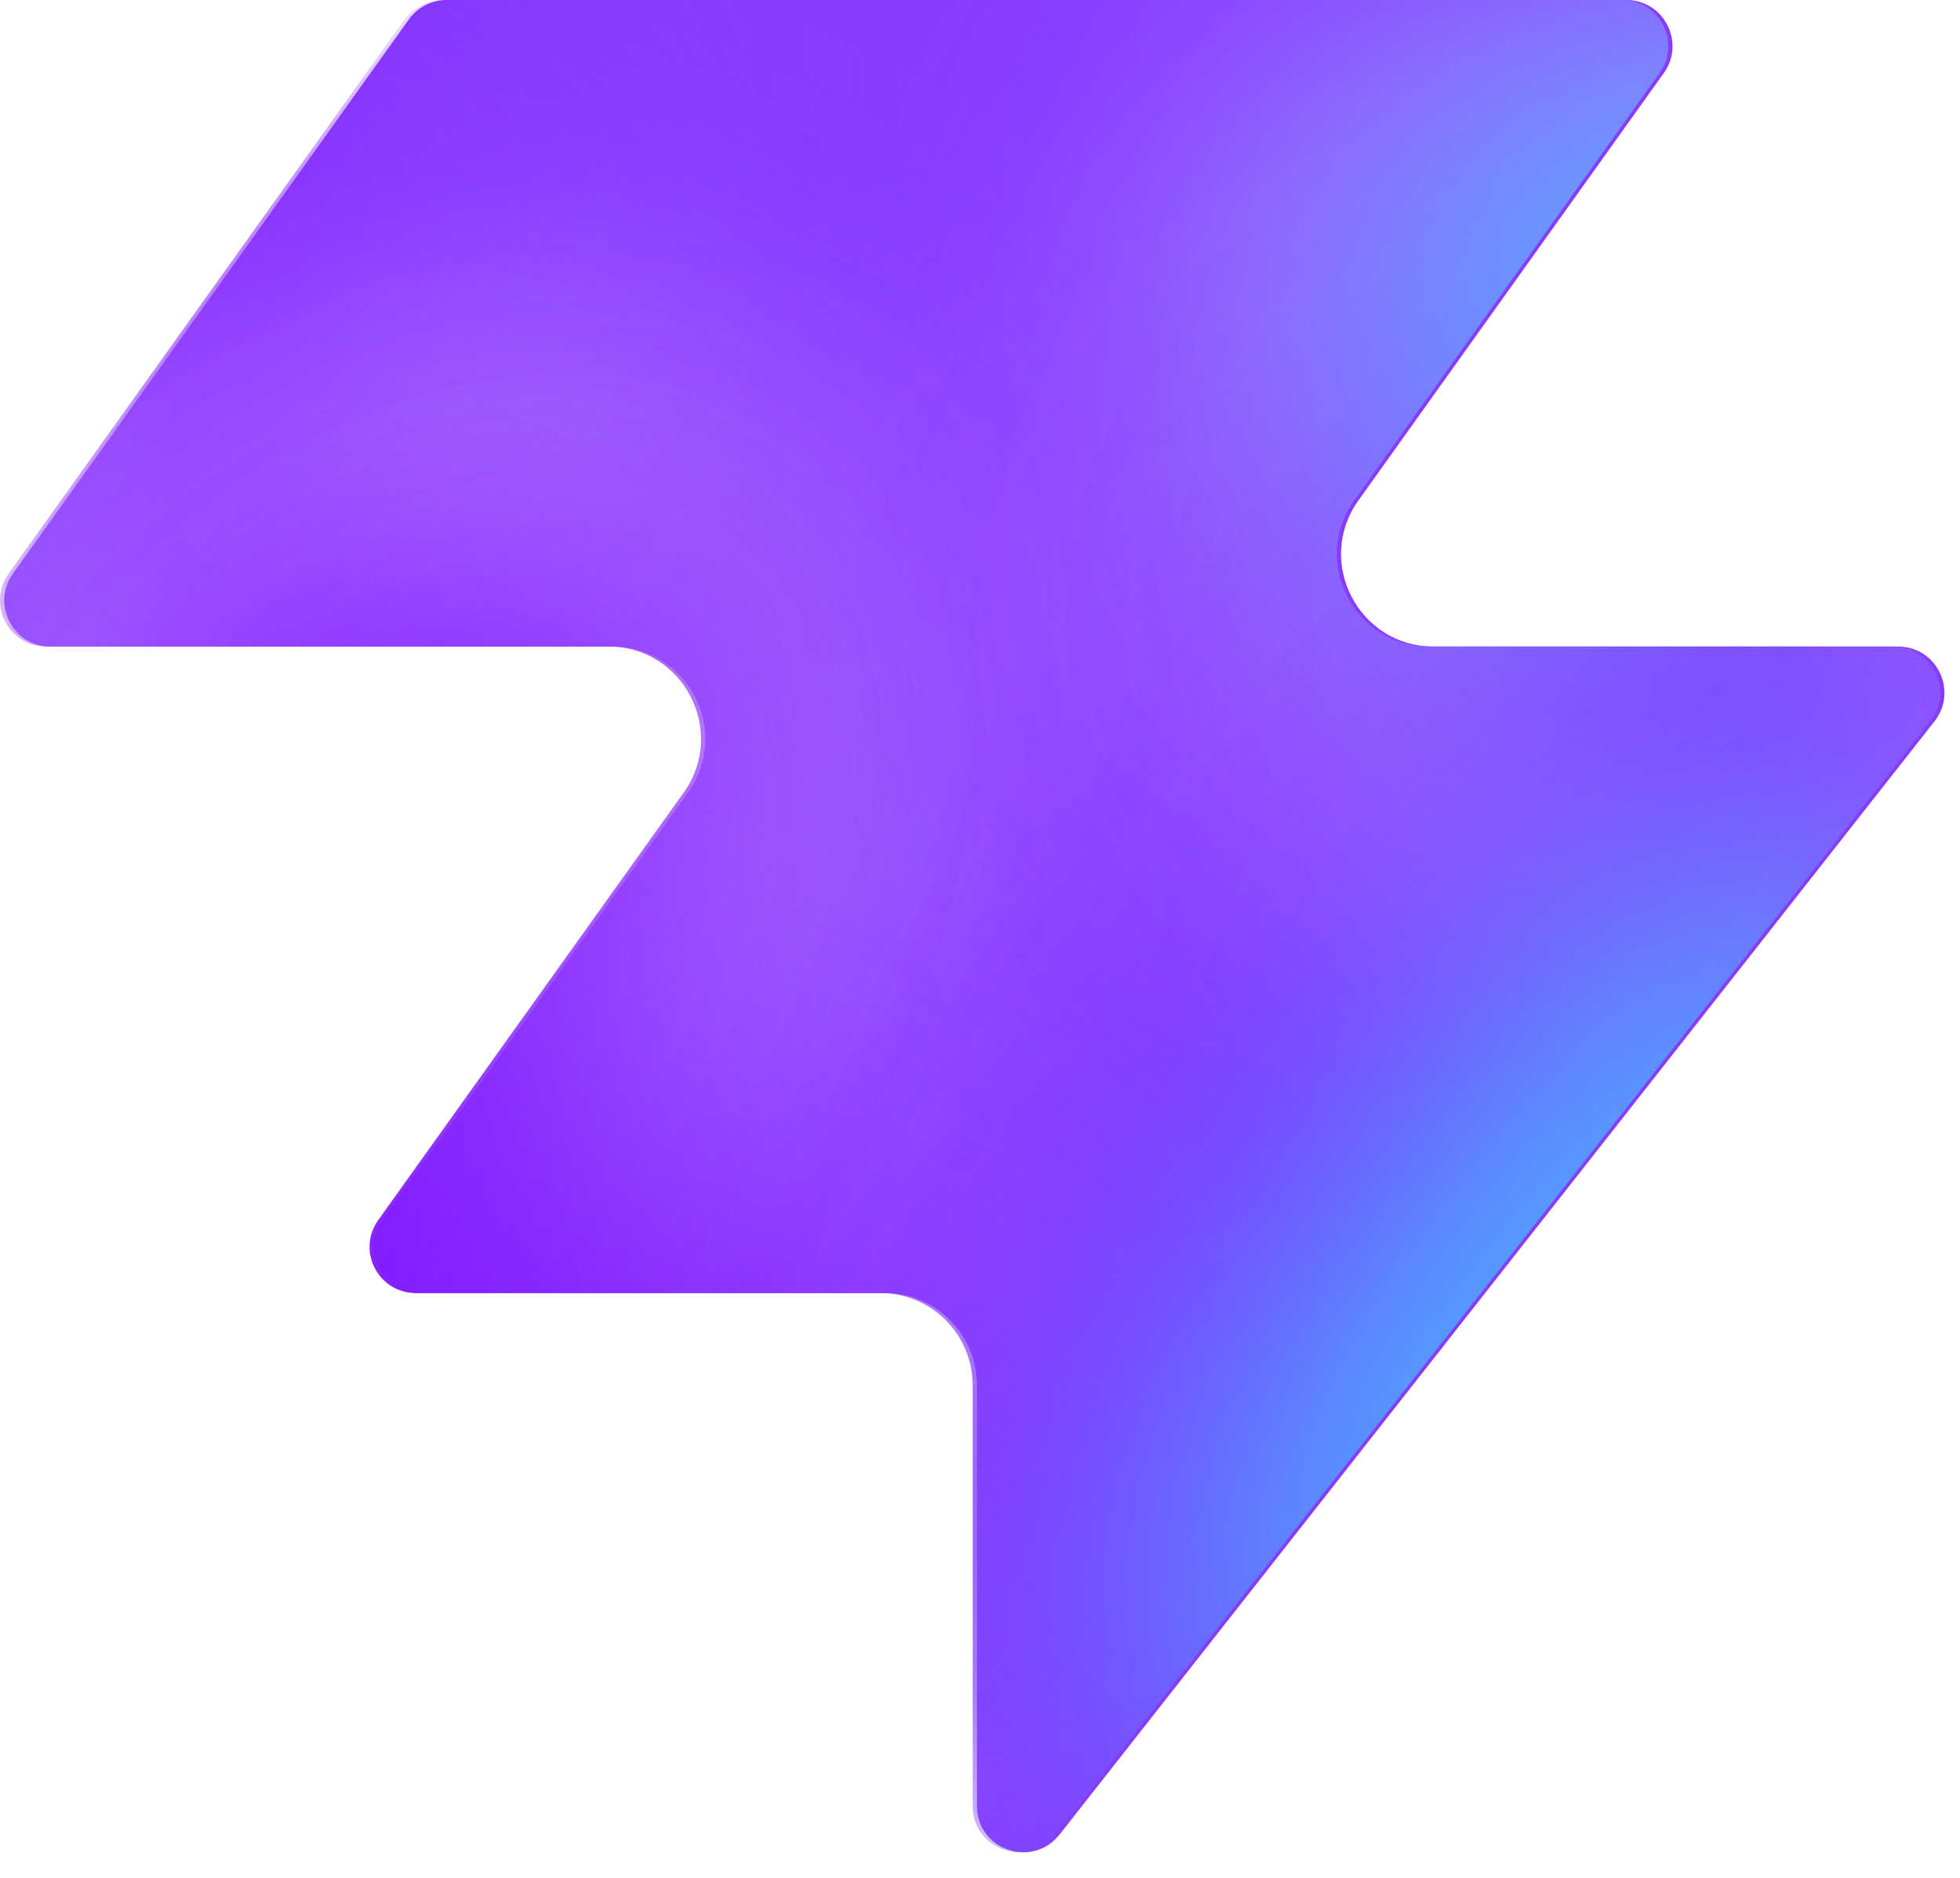
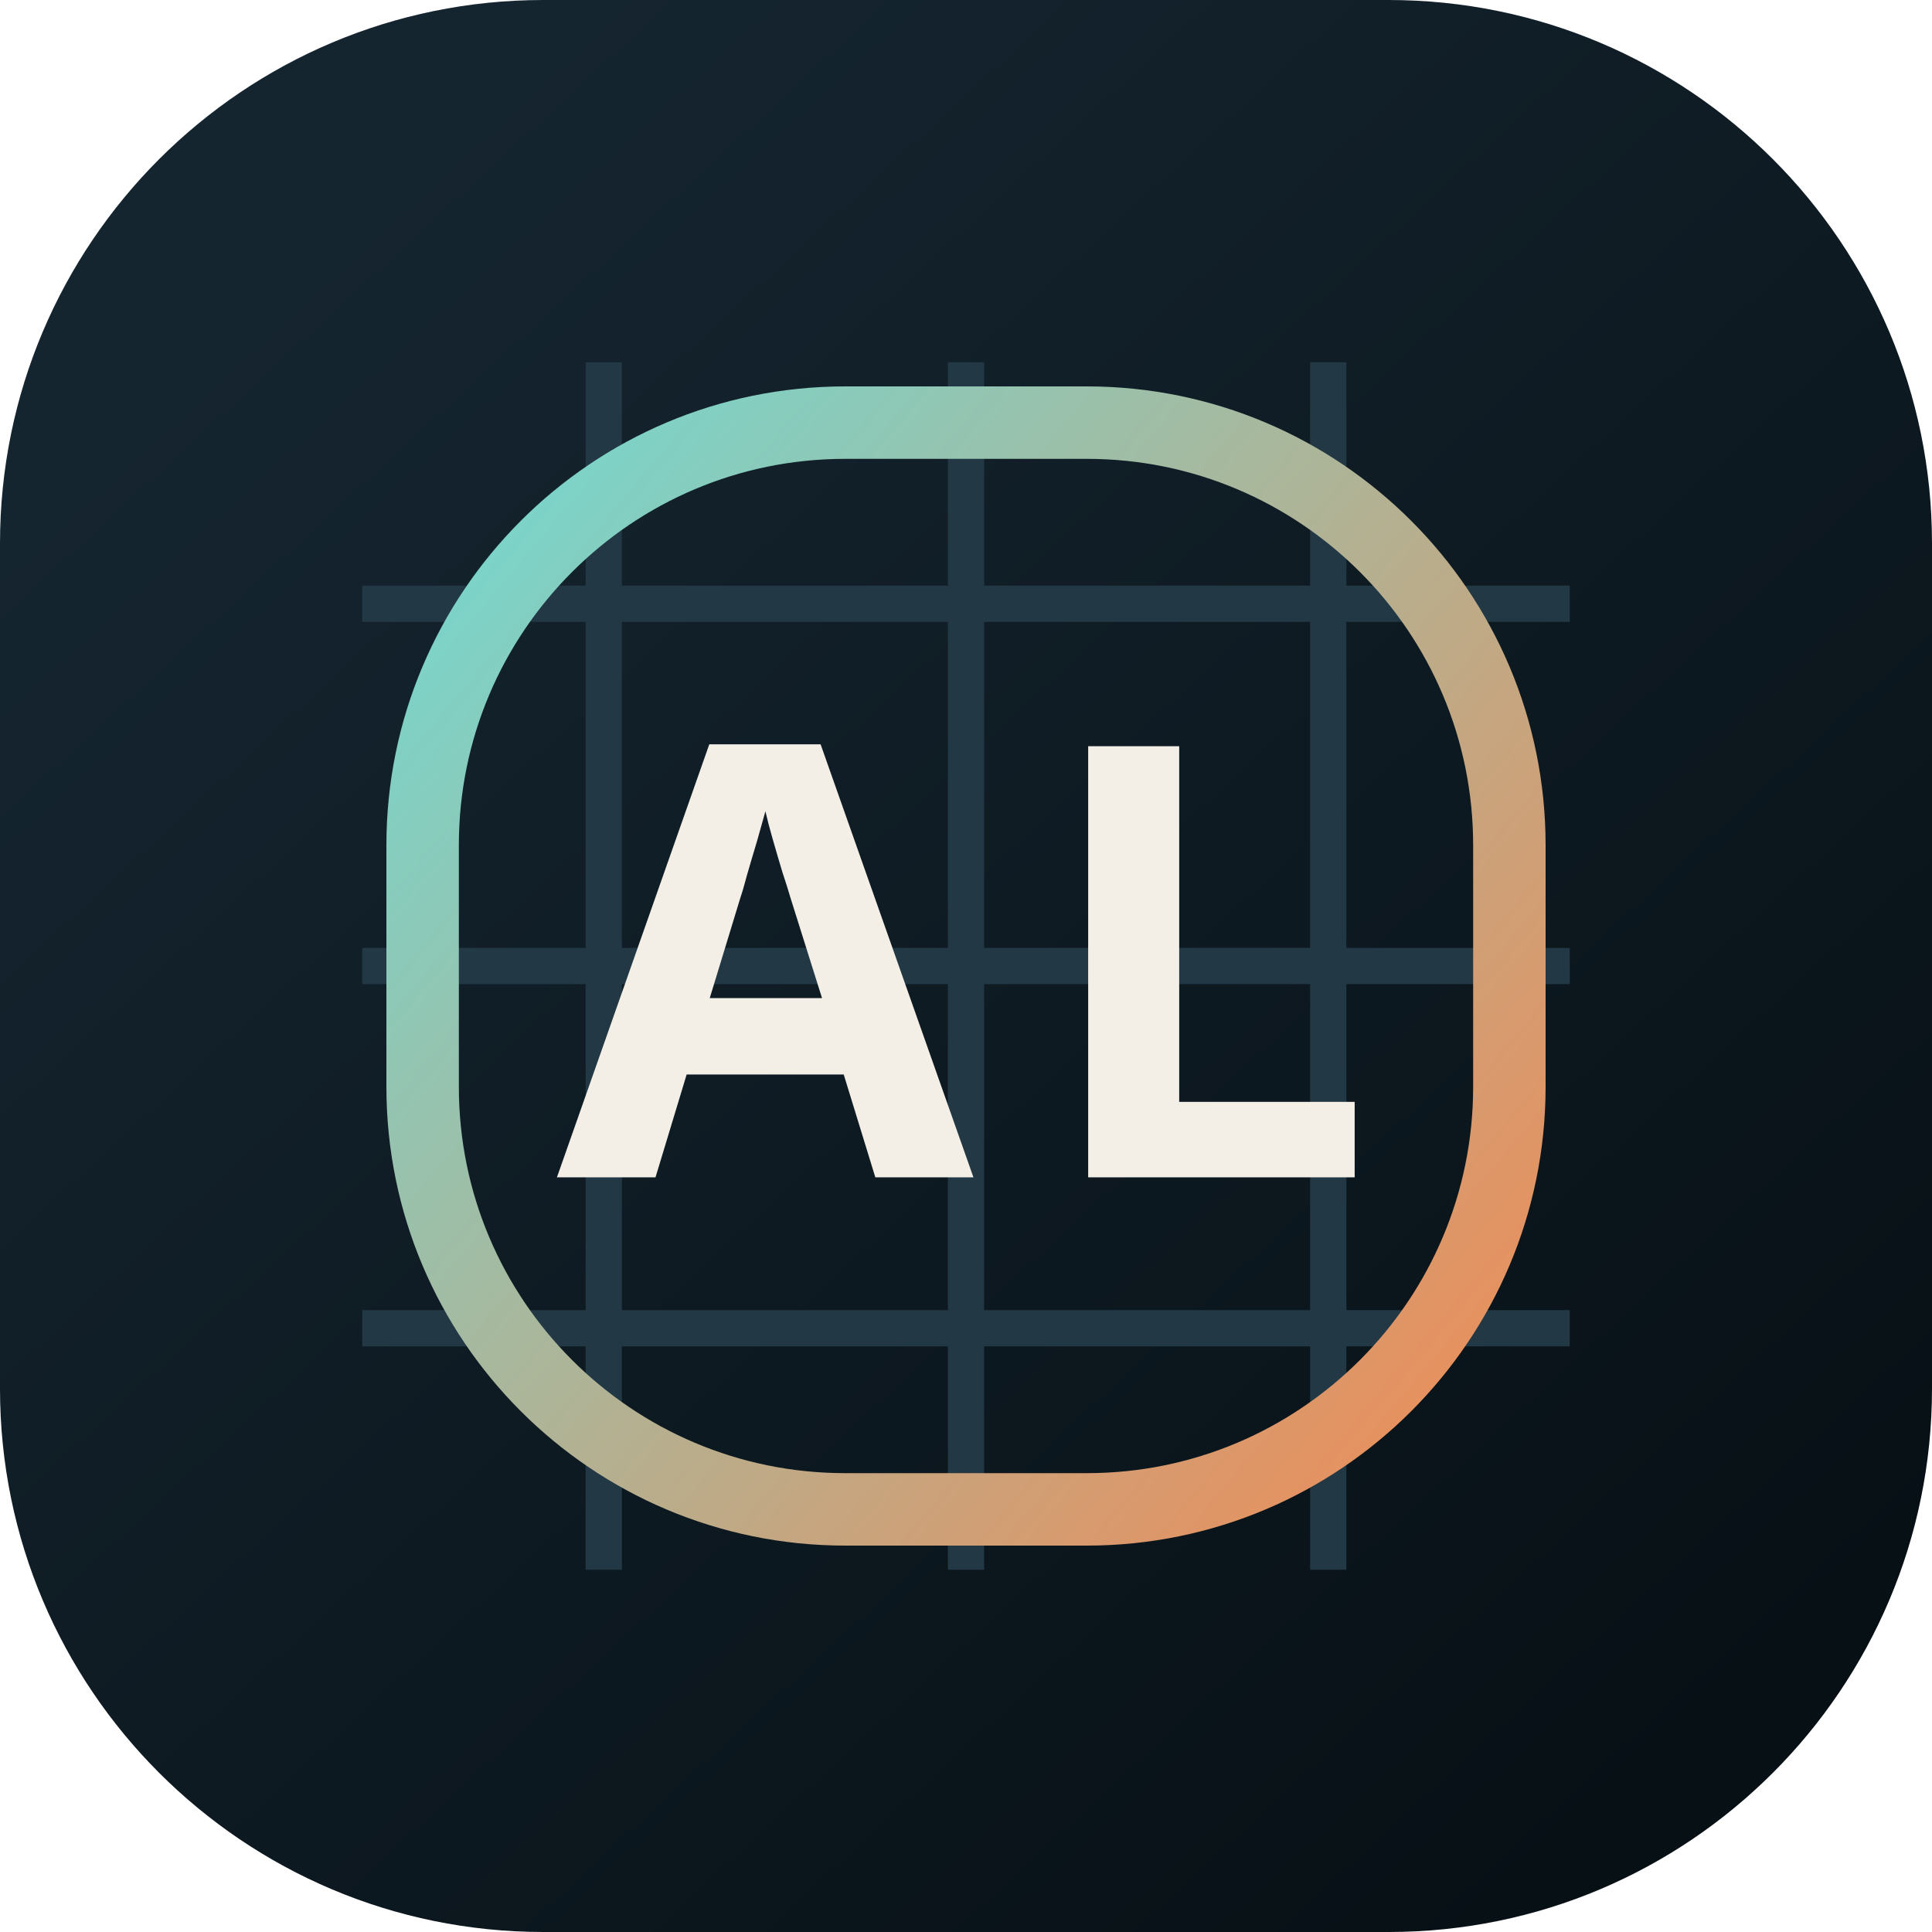
- <svg xmlns="http://www.w3.org/2000/svg" width="48" height="46" fill="none" viewBox="0 0 48 46">
-   <path fill="#863bff" d="M25.946 44.938c-.664.845-2.021.375-2.021-.698V33.937a2.26 2.26 0 0 0-2.262-2.262H10.287c-.92 0-1.456-1.04-.92-1.788l7.48-10.471c1.07-1.497 0-3.578-1.842-3.578H1.237c-.92 0-1.456-1.04-.92-1.788L10.013.474c.214-.297.556-.474.92-.474h28.894c.92 0 1.456 1.04.92 1.788l-7.48 10.471c-1.07 1.498 0 3.579 1.842 3.579h11.377c.943 0 1.473 1.088.89 1.83L25.947 44.94z" style="fill:#863bff;fill:color(display-p3 .525 .23 1);fill-opacity:1" />
-   <mask id="a" width="48" height="46" x="0" y="0" maskUnits="userSpaceOnUse" style="mask-type:alpha">
-     <path fill="#000" d="M25.842 44.938c-.664.844-2.021.375-2.021-.698V33.937a2.26 2.26 0 0 0-2.262-2.262H10.183c-.92 0-1.456-1.04-.92-1.788l7.48-10.471c1.07-1.498 0-3.579-1.842-3.579H1.133c-.92 0-1.456-1.04-.92-1.787L9.91.473c.214-.297.556-.474.92-.474h28.894c.92 0 1.456 1.04.92 1.788l-7.48 10.471c-1.07 1.498 0 3.578 1.842 3.578h11.377c.943 0 1.473 1.088.89 1.832L25.843 44.94z" style="fill:#000;fill-opacity:1" />
-   </mask>
-   <g mask="url(#a)">
-     <g filter="url(#b)">
-       <ellipse cx="5.508" cy="14.704" fill="#ede6ff" rx="5.508" ry="14.704" style="fill:#ede6ff;fill:color(display-p3 .927 .903 1);fill-opacity:1" transform="matrix(.00324 1 1 -.00324 -4.47 31.516)" />
-     </g>
-     <g filter="url(#c)">
-       <ellipse cx="10.399" cy="29.851" fill="#ede6ff" rx="10.399" ry="29.851" style="fill:#ede6ff;fill:color(display-p3 .927 .903 1);fill-opacity:1" transform="matrix(.00324 1 1 -.00324 -39.328 7.883)" />
-     </g>
-     <g filter="url(#d)">
-       <ellipse cx="5.508" cy="30.487" fill="#7e14ff" rx="5.508" ry="30.487" style="fill:#7e14ff;fill:color(display-p3 .492 .077 1);fill-opacity:1" transform="rotate(89.814 -25.913 -14.639)scale(1 -1)" />
-     </g>
-     <g filter="url(#e)">
-       <ellipse cx="5.508" cy="30.599" fill="#7e14ff" rx="5.508" ry="30.599" style="fill:#7e14ff;fill:color(display-p3 .492 .077 1);fill-opacity:1" transform="rotate(89.814 -32.644 -3.334)scale(1 -1)" />
-     </g>
-     <g filter="url(#f)">
-       <ellipse cx="5.508" cy="30.599" fill="#7e14ff" rx="5.508" ry="30.599" style="fill:#7e14ff;fill:color(display-p3 .492 .077 1);fill-opacity:1" transform="matrix(.00324 1 1 -.00324 -34.34 30.47)" />
-     </g>
-     <g filter="url(#g)">
-       <ellipse cx="14.072" cy="22.078" fill="#ede6ff" rx="14.072" ry="22.078" style="fill:#ede6ff;fill:color(display-p3 .927 .903 1);fill-opacity:1" transform="rotate(93.35 24.506 48.493)scale(-1 1)" />
-     </g>
-     <g filter="url(#h)">
-       <ellipse cx="3.47" cy="21.501" fill="#7e14ff" rx="3.47" ry="21.501" style="fill:#7e14ff;fill:color(display-p3 .492 .077 1);fill-opacity:1" transform="rotate(89.009 28.708 47.59)scale(-1 1)" />
-     </g>
-     <g filter="url(#i)">
-       <ellipse cx="3.47" cy="21.501" fill="#7e14ff" rx="3.47" ry="21.501" style="fill:#7e14ff;fill:color(display-p3 .492 .077 1);fill-opacity:1" transform="rotate(89.009 28.708 47.59)scale(-1 1)" />
-     </g>
-     <g filter="url(#j)">
-       <ellipse cx=".387" cy="8.972" fill="#7e14ff" rx="4.407" ry="29.108" style="fill:#7e14ff;fill:color(display-p3 .492 .077 1);fill-opacity:1" transform="rotate(39.51 .387 8.972)" />
-     </g>
-     <g filter="url(#k)">
-       <ellipse cx="47.523" cy="-6.092" fill="#7e14ff" rx="4.407" ry="29.108" style="fill:#7e14ff;fill:color(display-p3 .492 .077 1);fill-opacity:1" transform="rotate(37.892 47.523 -6.092)" />
-     </g>
-     <g filter="url(#l)">
-       <ellipse cx="41.412" cy="6.333" fill="#47bfff" rx="5.971" ry="9.665" style="fill:#47bfff;fill:color(display-p3 .28 .748 1);fill-opacity:1" transform="rotate(37.892 41.412 6.333)" />
-     </g>
-     <g filter="url(#m)">
-       <ellipse cx="-1.879" cy="38.332" fill="#7e14ff" rx="4.407" ry="29.108" style="fill:#7e14ff;fill:color(display-p3 .492 .077 1);fill-opacity:1" transform="rotate(37.892 -1.88 38.332)" />
-     </g>
-     <g filter="url(#n)">
-       <ellipse cx="-1.879" cy="38.332" fill="#7e14ff" rx="4.407" ry="29.108" style="fill:#7e14ff;fill:color(display-p3 .492 .077 1);fill-opacity:1" transform="rotate(37.892 -1.88 38.332)" />
-     </g>
-     <g filter="url(#o)">
-       <ellipse cx="35.651" cy="29.907" fill="#7e14ff" rx="4.407" ry="29.108" style="fill:#7e14ff;fill:color(display-p3 .492 .077 1);fill-opacity:1" transform="rotate(37.892 35.651 29.907)" />
-     </g>
-     <g filter="url(#p)">
-       <ellipse cx="38.418" cy="32.4" fill="#47bfff" rx="5.971" ry="15.297" style="fill:#47bfff;fill:color(display-p3 .28 .748 1);fill-opacity:1" transform="rotate(37.892 38.418 32.4)" />
-     </g>
-   </g>
+ <svg xmlns="http://www.w3.org/2000/svg" viewBox="0 0 64 64" fill="none">
  <defs>
-     <filter id="b" width="60.045" height="41.654" x="-19.77" y="16.149" color-interpolation-filters="sRGB" filterUnits="userSpaceOnUse">
-       <feFlood flood-opacity="0" result="BackgroundImageFix" />
-       <feBlend in="SourceGraphic" in2="BackgroundImageFix" result="shape" />
-       <feGaussianBlur result="effect1_foregroundBlur_2002_17158" stdDeviation="7.659" />
-     </filter>
-     <filter id="c" width="90.34" height="51.437" x="-54.613" y="-7.533" color-interpolation-filters="sRGB" filterUnits="userSpaceOnUse">
-       <feFlood flood-opacity="0" result="BackgroundImageFix" />
-       <feBlend in="SourceGraphic" in2="BackgroundImageFix" result="shape" />
-       <feGaussianBlur result="effect1_foregroundBlur_2002_17158" stdDeviation="7.659" />
-     </filter>
-     <filter id="d" width="79.355" height="29.4" x="-49.64" y="2.03" color-interpolation-filters="sRGB" filterUnits="userSpaceOnUse">
-       <feFlood flood-opacity="0" result="BackgroundImageFix" />
-       <feBlend in="SourceGraphic" in2="BackgroundImageFix" result="shape" />
-       <feGaussianBlur result="effect1_foregroundBlur_2002_17158" stdDeviation="4.596" />
-     </filter>
-     <filter id="e" width="79.579" height="29.4" x="-45.045" y="20.029" color-interpolation-filters="sRGB" filterUnits="userSpaceOnUse">
-       <feFlood flood-opacity="0" result="BackgroundImageFix" />
-       <feBlend in="SourceGraphic" in2="BackgroundImageFix" result="shape" />
-       <feGaussianBlur result="effect1_foregroundBlur_2002_17158" stdDeviation="4.596" />
-     </filter>
-     <filter id="f" width="79.579" height="29.4" x="-43.513" y="21.178" color-interpolation-filters="sRGB" filterUnits="userSpaceOnUse">
-       <feFlood flood-opacity="0" result="BackgroundImageFix" />
-       <feBlend in="SourceGraphic" in2="BackgroundImageFix" result="shape" />
-       <feGaussianBlur result="effect1_foregroundBlur_2002_17158" stdDeviation="4.596" />
-     </filter>
-     <filter id="g" width="74.749" height="58.852" x="15.756" y="-17.901" color-interpolation-filters="sRGB" filterUnits="userSpaceOnUse">
-       <feFlood flood-opacity="0" result="BackgroundImageFix" />
-       <feBlend in="SourceGraphic" in2="BackgroundImageFix" result="shape" />
-       <feGaussianBlur result="effect1_foregroundBlur_2002_17158" stdDeviation="7.659" />
-     </filter>
-     <filter id="h" width="61.377" height="25.362" x="23.548" y="2.284" color-interpolation-filters="sRGB" filterUnits="userSpaceOnUse">
-       <feFlood flood-opacity="0" result="BackgroundImageFix" />
-       <feBlend in="SourceGraphic" in2="BackgroundImageFix" result="shape" />
-       <feGaussianBlur result="effect1_foregroundBlur_2002_17158" stdDeviation="4.596" />
-     </filter>
-     <filter id="i" width="61.377" height="25.362" x="23.548" y="2.284" color-interpolation-filters="sRGB" filterUnits="userSpaceOnUse">
-       <feFlood flood-opacity="0" result="BackgroundImageFix" />
-       <feBlend in="SourceGraphic" in2="BackgroundImageFix" result="shape" />
-       <feGaussianBlur result="effect1_foregroundBlur_2002_17158" stdDeviation="4.596" />
-     </filter>
-     <filter id="j" width="56.045" height="63.649" x="-27.636" y="-22.853" color-interpolation-filters="sRGB" filterUnits="userSpaceOnUse">
-       <feFlood flood-opacity="0" result="BackgroundImageFix" />
-       <feBlend in="SourceGraphic" in2="BackgroundImageFix" result="shape" />
-       <feGaussianBlur result="effect1_foregroundBlur_2002_17158" stdDeviation="4.596" />
-     </filter>
-     <filter id="k" width="54.814" height="64.646" x="20.116" y="-38.415" color-interpolation-filters="sRGB" filterUnits="userSpaceOnUse">
-       <feFlood flood-opacity="0" result="BackgroundImageFix" />
-       <feBlend in="SourceGraphic" in2="BackgroundImageFix" result="shape" />
-       <feGaussianBlur result="effect1_foregroundBlur_2002_17158" stdDeviation="4.596" />
-     </filter>
-     <filter id="l" width="33.541" height="35.313" x="24.641" y="-11.323" color-interpolation-filters="sRGB" filterUnits="userSpaceOnUse">
-       <feFlood flood-opacity="0" result="BackgroundImageFix" />
-       <feBlend in="SourceGraphic" in2="BackgroundImageFix" result="shape" />
-       <feGaussianBlur result="effect1_foregroundBlur_2002_17158" stdDeviation="4.596" />
-     </filter>
-     <filter id="m" width="54.814" height="64.646" x="-29.286" y="6.009" color-interpolation-filters="sRGB" filterUnits="userSpaceOnUse">
-       <feFlood flood-opacity="0" result="BackgroundImageFix" />
-       <feBlend in="SourceGraphic" in2="BackgroundImageFix" result="shape" />
-       <feGaussianBlur result="effect1_foregroundBlur_2002_17158" stdDeviation="4.596" />
-     </filter>
-     <filter id="n" width="54.814" height="64.646" x="-29.286" y="6.009" color-interpolation-filters="sRGB" filterUnits="userSpaceOnUse">
-       <feFlood flood-opacity="0" result="BackgroundImageFix" />
-       <feBlend in="SourceGraphic" in2="BackgroundImageFix" result="shape" />
-       <feGaussianBlur result="effect1_foregroundBlur_2002_17158" stdDeviation="4.596" />
-     </filter>
-     <filter id="o" width="54.814" height="64.646" x="8.244" y="-2.416" color-interpolation-filters="sRGB" filterUnits="userSpaceOnUse">
-       <feFlood flood-opacity="0" result="BackgroundImageFix" />
-       <feBlend in="SourceGraphic" in2="BackgroundImageFix" result="shape" />
-       <feGaussianBlur result="effect1_foregroundBlur_2002_17158" stdDeviation="4.596" />
-     </filter>
-     <filter id="p" width="39.409" height="43.623" x="18.713" y="10.588" color-interpolation-filters="sRGB" filterUnits="userSpaceOnUse">
-       <feFlood flood-opacity="0" result="BackgroundImageFix" />
-       <feBlend in="SourceGraphic" in2="BackgroundImageFix" result="shape" />
-       <feGaussianBlur result="effect1_foregroundBlur_2002_17158" stdDeviation="4.596" />
-     </filter>
+     <linearGradient id="bg" x1="10" y1="8" x2="56" y2="58" gradientUnits="userSpaceOnUse">
+       <stop stop-color="#152530" />
+       <stop offset="1" stop-color="#071015" />
+     </linearGradient>
+     <linearGradient id="ring" x1="14" y1="16" x2="52" y2="48" gradientUnits="userSpaceOnUse">
+       <stop stop-color="#74D8D0" />
+       <stop offset="1" stop-color="#F28A54" />
+     </linearGradient>
  </defs>
+   <rect width="64" height="64" rx="18" fill="url(#bg)" />
+   <path d="M12 20H52" stroke="#233845" stroke-width="1.2" />
+   <path d="M12 32H52" stroke="#233845" stroke-width="1.2" />
+   <path d="M12 44H52" stroke="#233845" stroke-width="1.2" />
+   <path d="M20 12V52" stroke="#233845" stroke-width="1.2" />
+   <path d="M32 12V52" stroke="#233845" stroke-width="1.2" />
+   <path d="M44 12V52" stroke="#233845" stroke-width="1.2" />
+   <rect x="14" y="14" width="36" height="36" rx="14" stroke="url(#ring)" stroke-width="2.4" />
+   <text x="32" y="39" text-anchor="middle" font-family="Verdana, sans-serif" font-size="20" font-weight="700" letter-spacing="2" fill="#F4EFE6">
+     AL
+   </text>
</svg>
